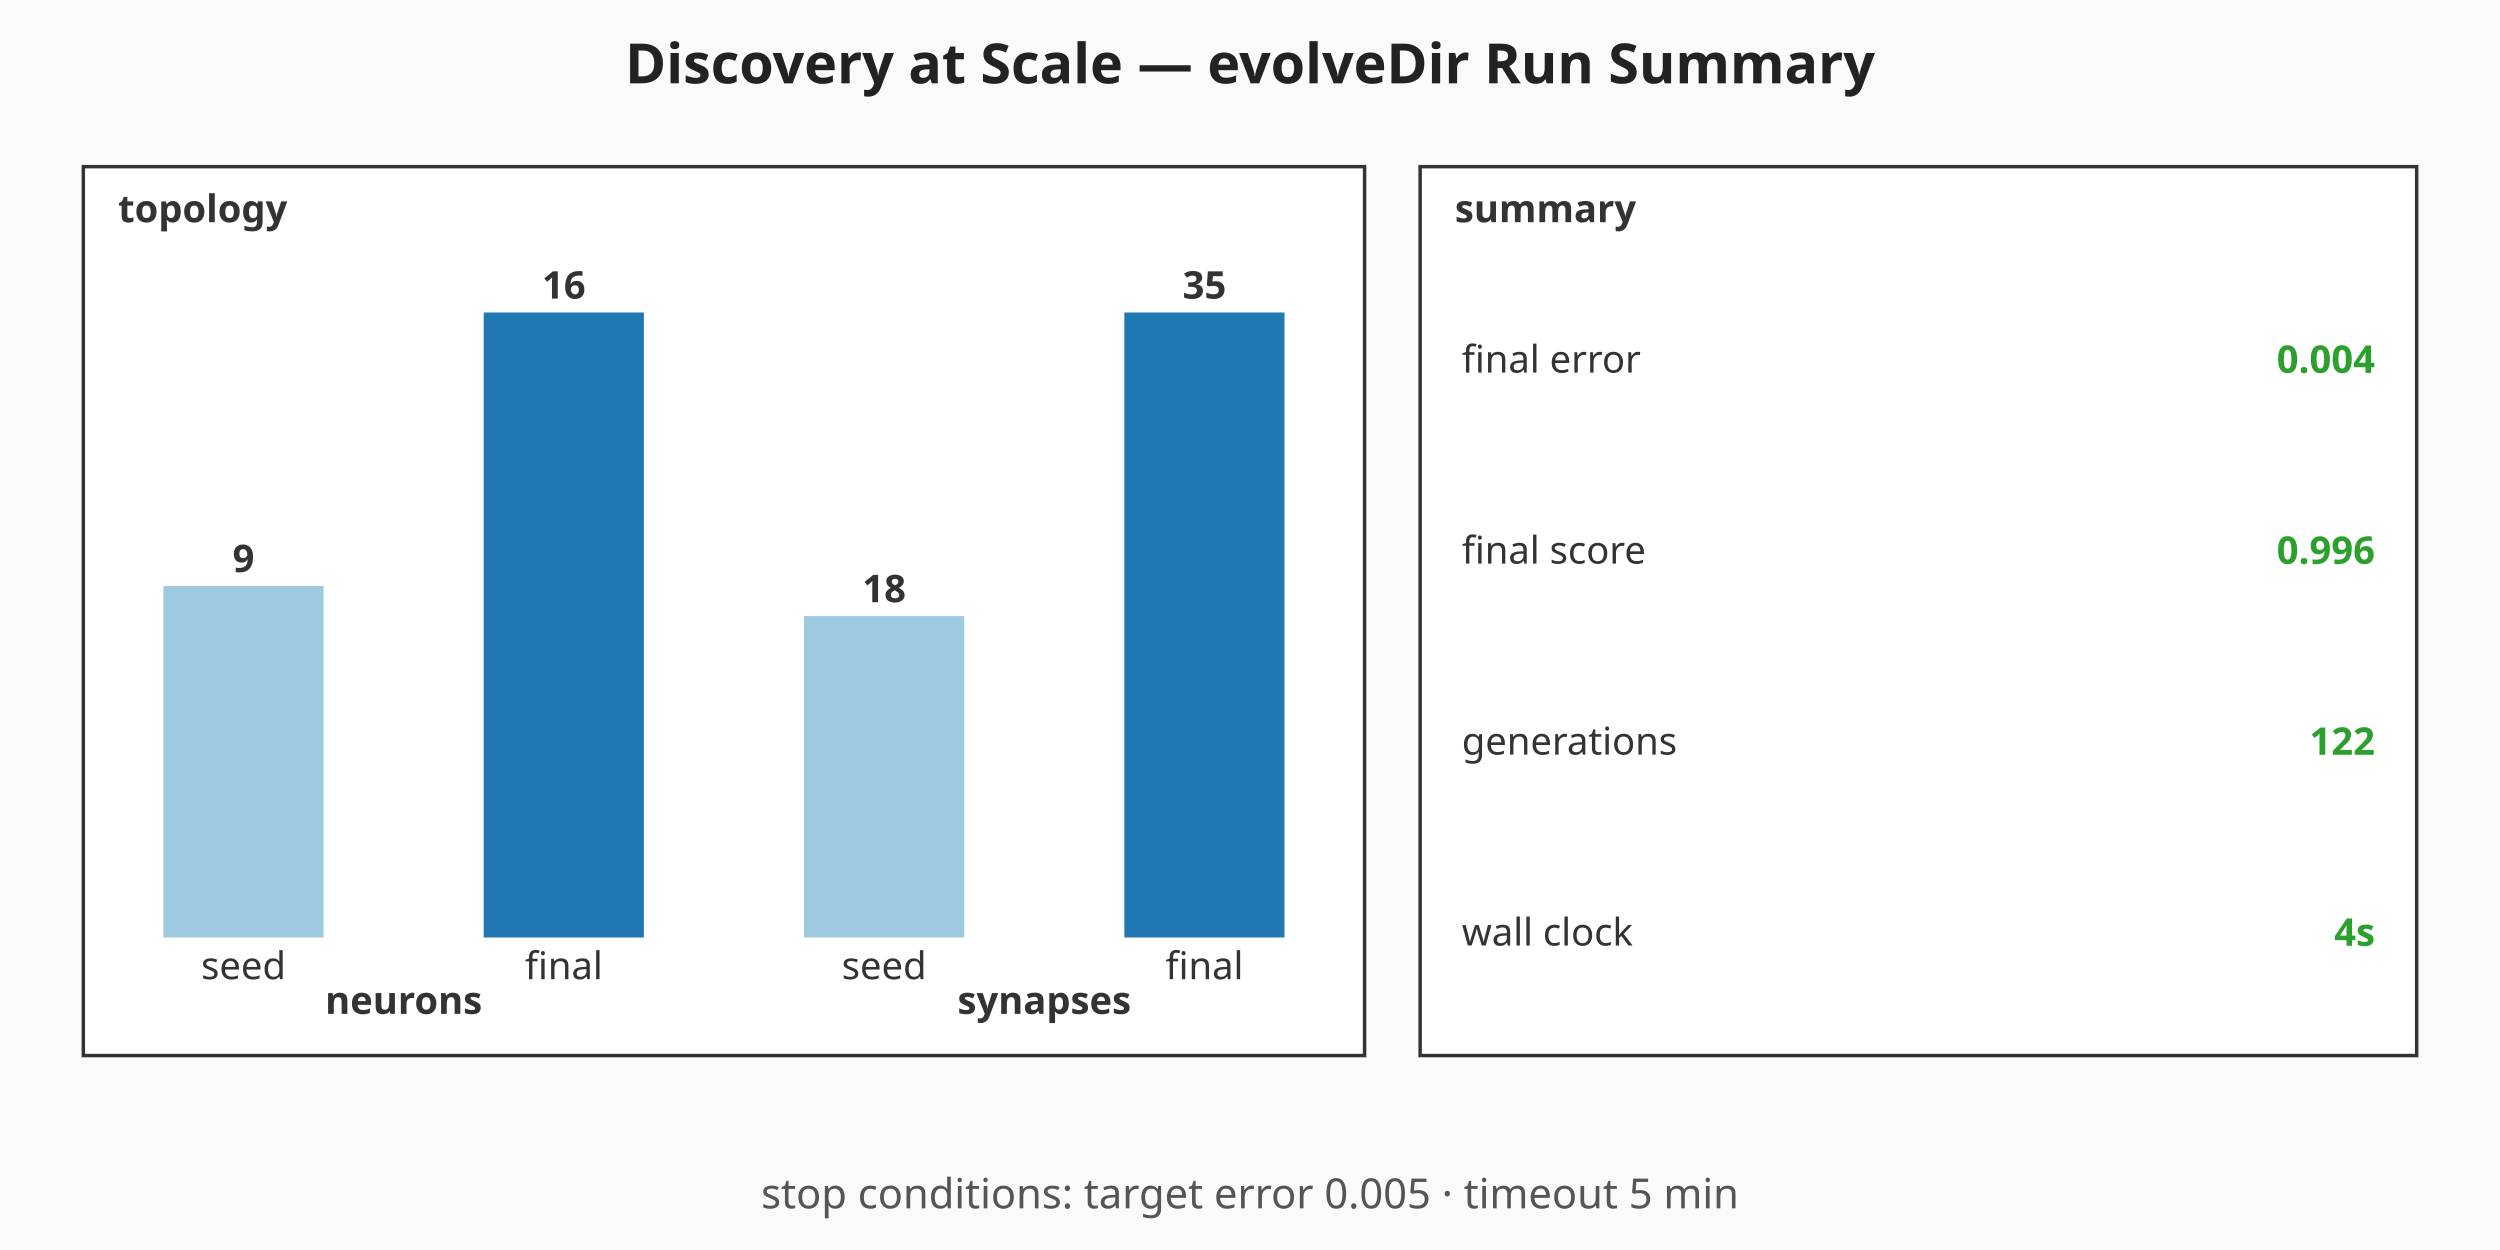
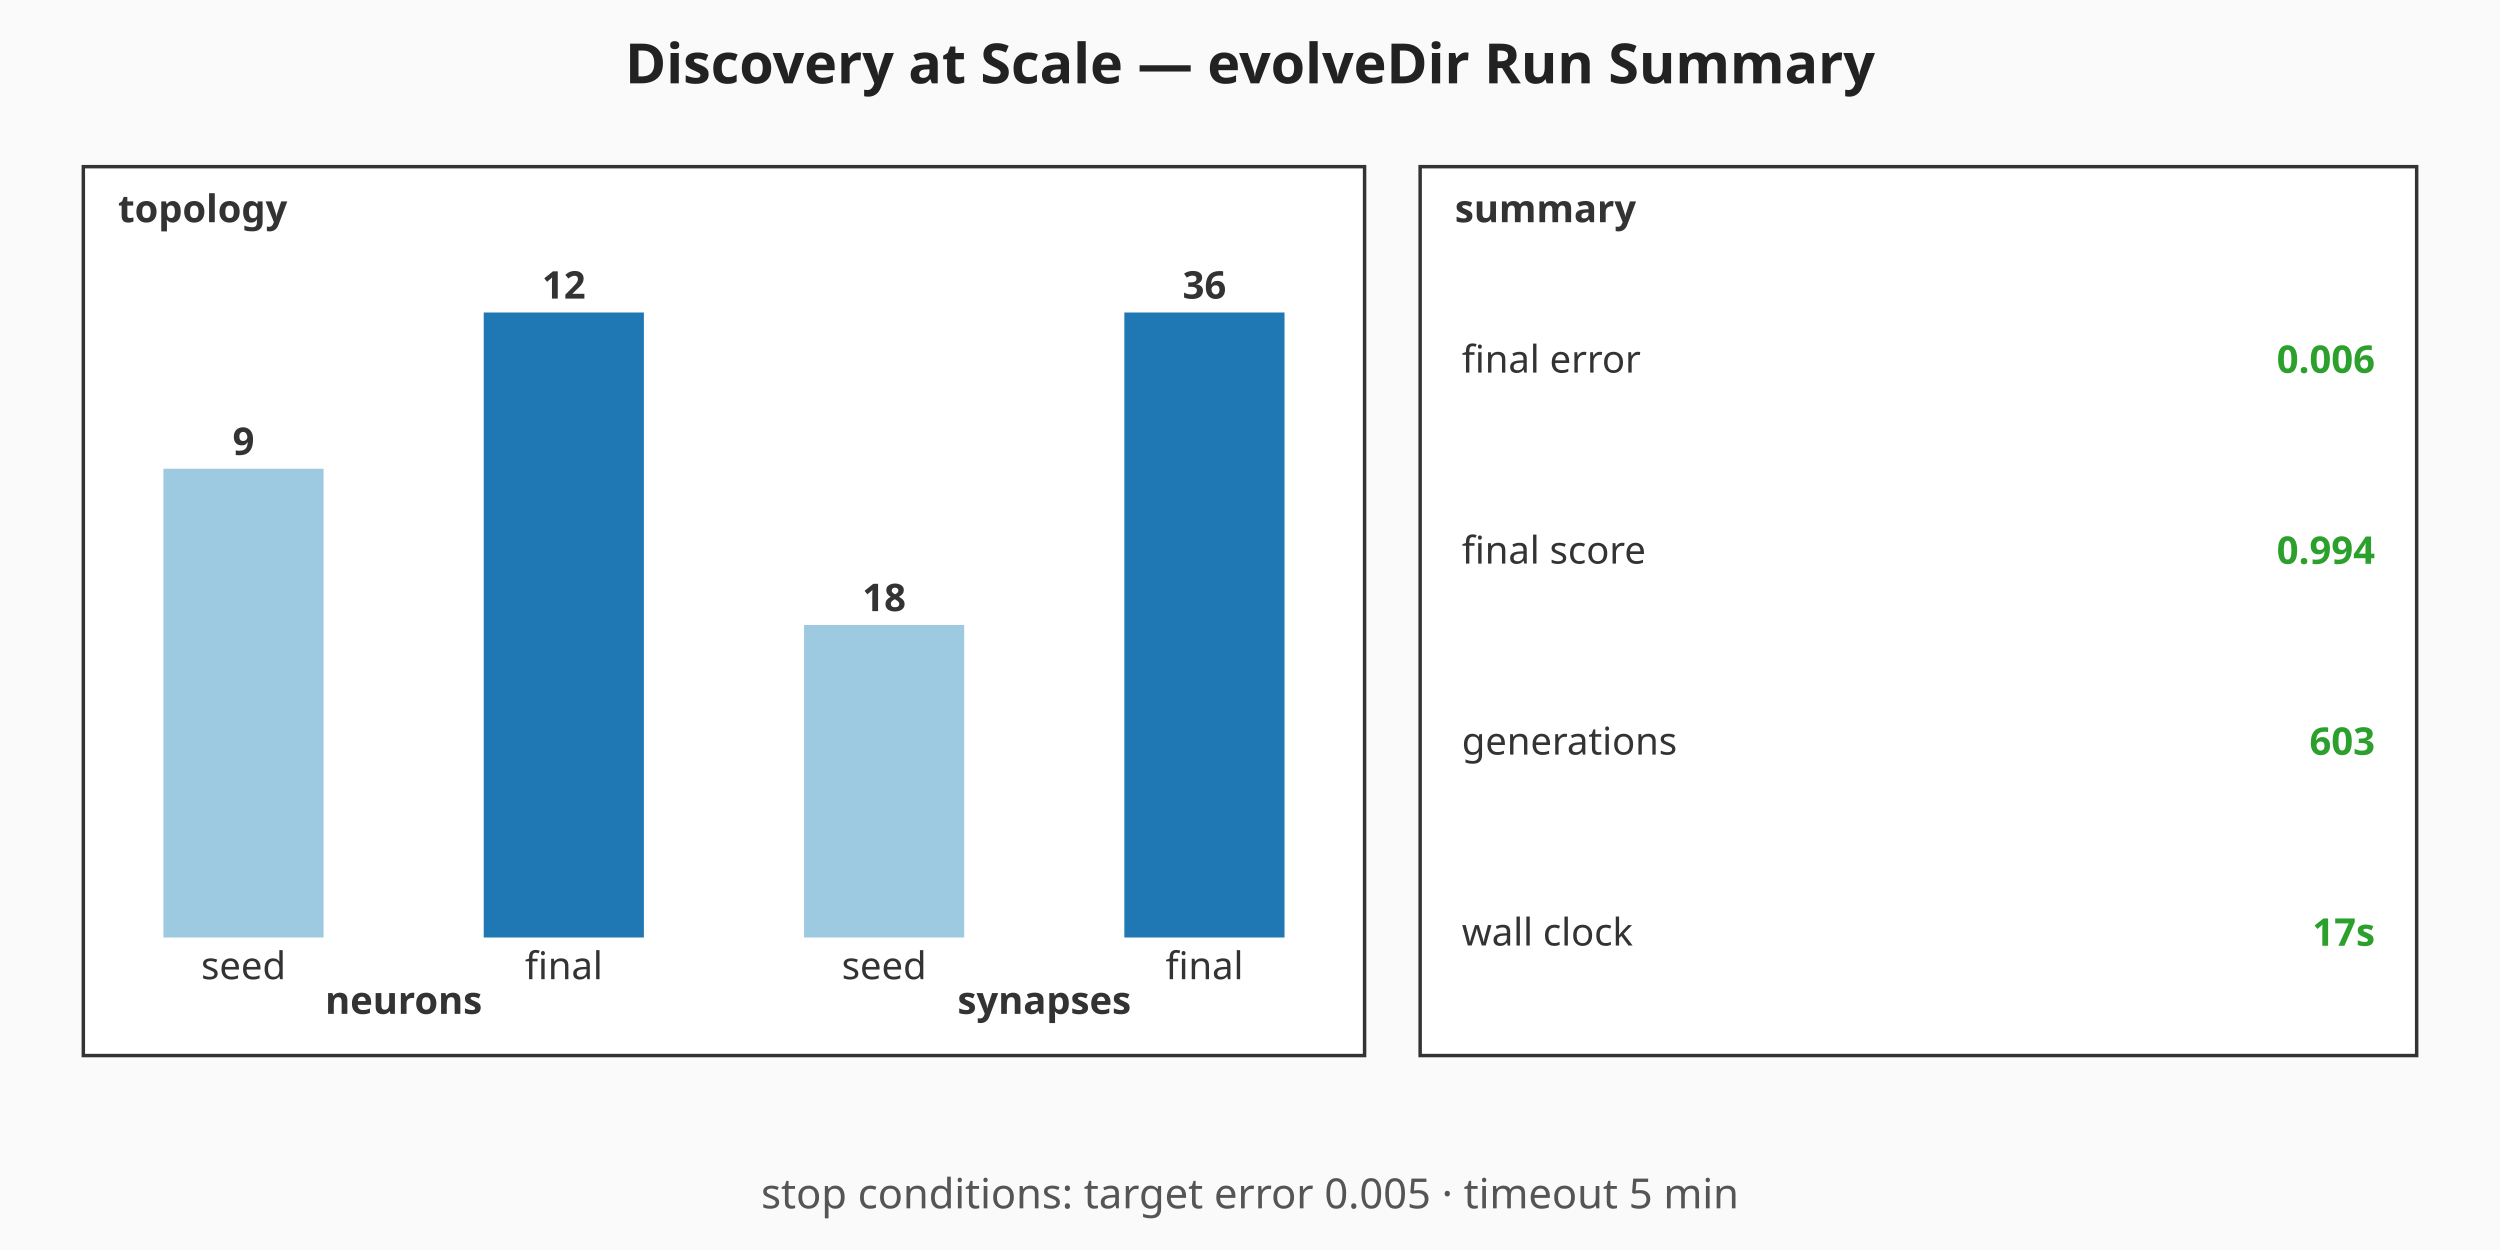
<svg xmlns="http://www.w3.org/2000/svg" viewBox="0 0 720 360" width="720" height="360" role="img" aria-label="Discovery at Scale — evolveDir Run Summary summary chart">
  <rect width="720" height="360" fill="#fafafa" />
  <text x="360" y="24" text-anchor="middle" font-family="sans-serif" font-size="16" font-weight="bold" fill="#222">Discovery at Scale — evolveDir Run Summary</text>
  <g class="topology" font-family="sans-serif" font-size="11" fill="#333">
    <rect x="24" y="48" width="369" height="256" fill="#ffffff" stroke="#333" stroke-width="1" />
    <text x="34" y="64" font-weight="bold">topology</text>
-     <rect class="topo-bar topo-bar-seed-neurons" x="47.06" y="168.75" width="46.13" height="101.25" fill="#9ecae1" />
-     <text x="70.13" y="164.75" text-anchor="middle" font-weight="bold">9</text>
+     <rect class="topo-bar topo-bar-seed-neurons" x="47.06" y="135" width="46.13" height="135" fill="#9ecae1" />
+     <text x="70.13" y="131" text-anchor="middle" font-weight="bold">9</text>
    <text x="70.13" y="282" text-anchor="middle">seed</text>
    <rect class="topo-bar topo-bar-final-neurons" x="139.31" y="90" width="46.13" height="180" fill="#1f77b4" />
-     <text x="162.38" y="86" text-anchor="middle" font-weight="bold">16</text>
+     <text x="162.38" y="86" text-anchor="middle" font-weight="bold">12</text>
    <text x="162.38" y="282" text-anchor="middle">final</text>
    <text x="116.25" y="292" text-anchor="middle" font-weight="bold">neurons</text>
-     <rect class="topo-bar topo-bar-seed-synapses" x="231.56" y="177.43" width="46.13" height="92.57" fill="#9ecae1" />
-     <text x="254.63" y="173.43" text-anchor="middle" font-weight="bold">18</text>
+     <rect class="topo-bar topo-bar-seed-synapses" x="231.56" y="180" width="46.13" height="90" fill="#9ecae1" />
+     <text x="254.63" y="176" text-anchor="middle" font-weight="bold">18</text>
    <text x="254.63" y="282" text-anchor="middle">seed</text>
    <rect class="topo-bar topo-bar-final-synapses" x="323.81" y="90" width="46.13" height="180" fill="#1f77b4" />
-     <text x="346.88" y="86" text-anchor="middle" font-weight="bold">35</text>
+     <text x="346.88" y="86" text-anchor="middle" font-weight="bold">36</text>
    <text x="346.88" y="282" text-anchor="middle">final</text>
    <text x="300.75" y="292" text-anchor="middle" font-weight="bold">synapses</text>
  </g>
  <g class="callouts" font-family="sans-serif" font-size="11" fill="#333">
    <rect x="409" y="48" width="287" height="256" fill="#ffffff" stroke="#333" stroke-width="1" />
    <text x="419" y="64" font-weight="bold">summary</text>
    <text class="callout-label" x="421" y="103.5" dominant-baseline="middle">final error</text>
-     <text class="callout-value" x="684" y="103.5" text-anchor="end" dominant-baseline="middle" font-weight="bold" fill="#2ca02c">0.004</text>
+     <text class="callout-value" x="684" y="103.5" text-anchor="end" dominant-baseline="middle" font-weight="bold" fill="#2ca02c">0.006</text>
    <text class="callout-label" x="421" y="158.5" dominant-baseline="middle">final score</text>
-     <text class="callout-value" x="684" y="158.5" text-anchor="end" dominant-baseline="middle" font-weight="bold" fill="#2ca02c">0.996</text>
+     <text class="callout-value" x="684" y="158.5" text-anchor="end" dominant-baseline="middle" font-weight="bold" fill="#2ca02c">0.994</text>
    <text class="callout-label" x="421" y="213.5" dominant-baseline="middle">generations</text>
-     <text class="callout-value" x="684" y="213.5" text-anchor="end" dominant-baseline="middle" font-weight="bold" fill="#2ca02c">122</text>
+     <text class="callout-value" x="684" y="213.5" text-anchor="end" dominant-baseline="middle" font-weight="bold" fill="#2ca02c">603</text>
    <text class="callout-label" x="421" y="268.5" dominant-baseline="middle">wall clock</text>
-     <text class="callout-value" x="684" y="268.5" text-anchor="end" dominant-baseline="middle" font-weight="bold" fill="#2ca02c">4s</text>
+     <text class="callout-value" x="684" y="268.5" text-anchor="end" dominant-baseline="middle" font-weight="bold" fill="#2ca02c">17s</text>
  </g>
  <g class="caption" font-family="sans-serif" font-size="12" fill="#555">
    <text x="360" y="348" text-anchor="middle">stop conditions: target error 0.005 · timeout 5 min</text>
  </g>
</svg>
